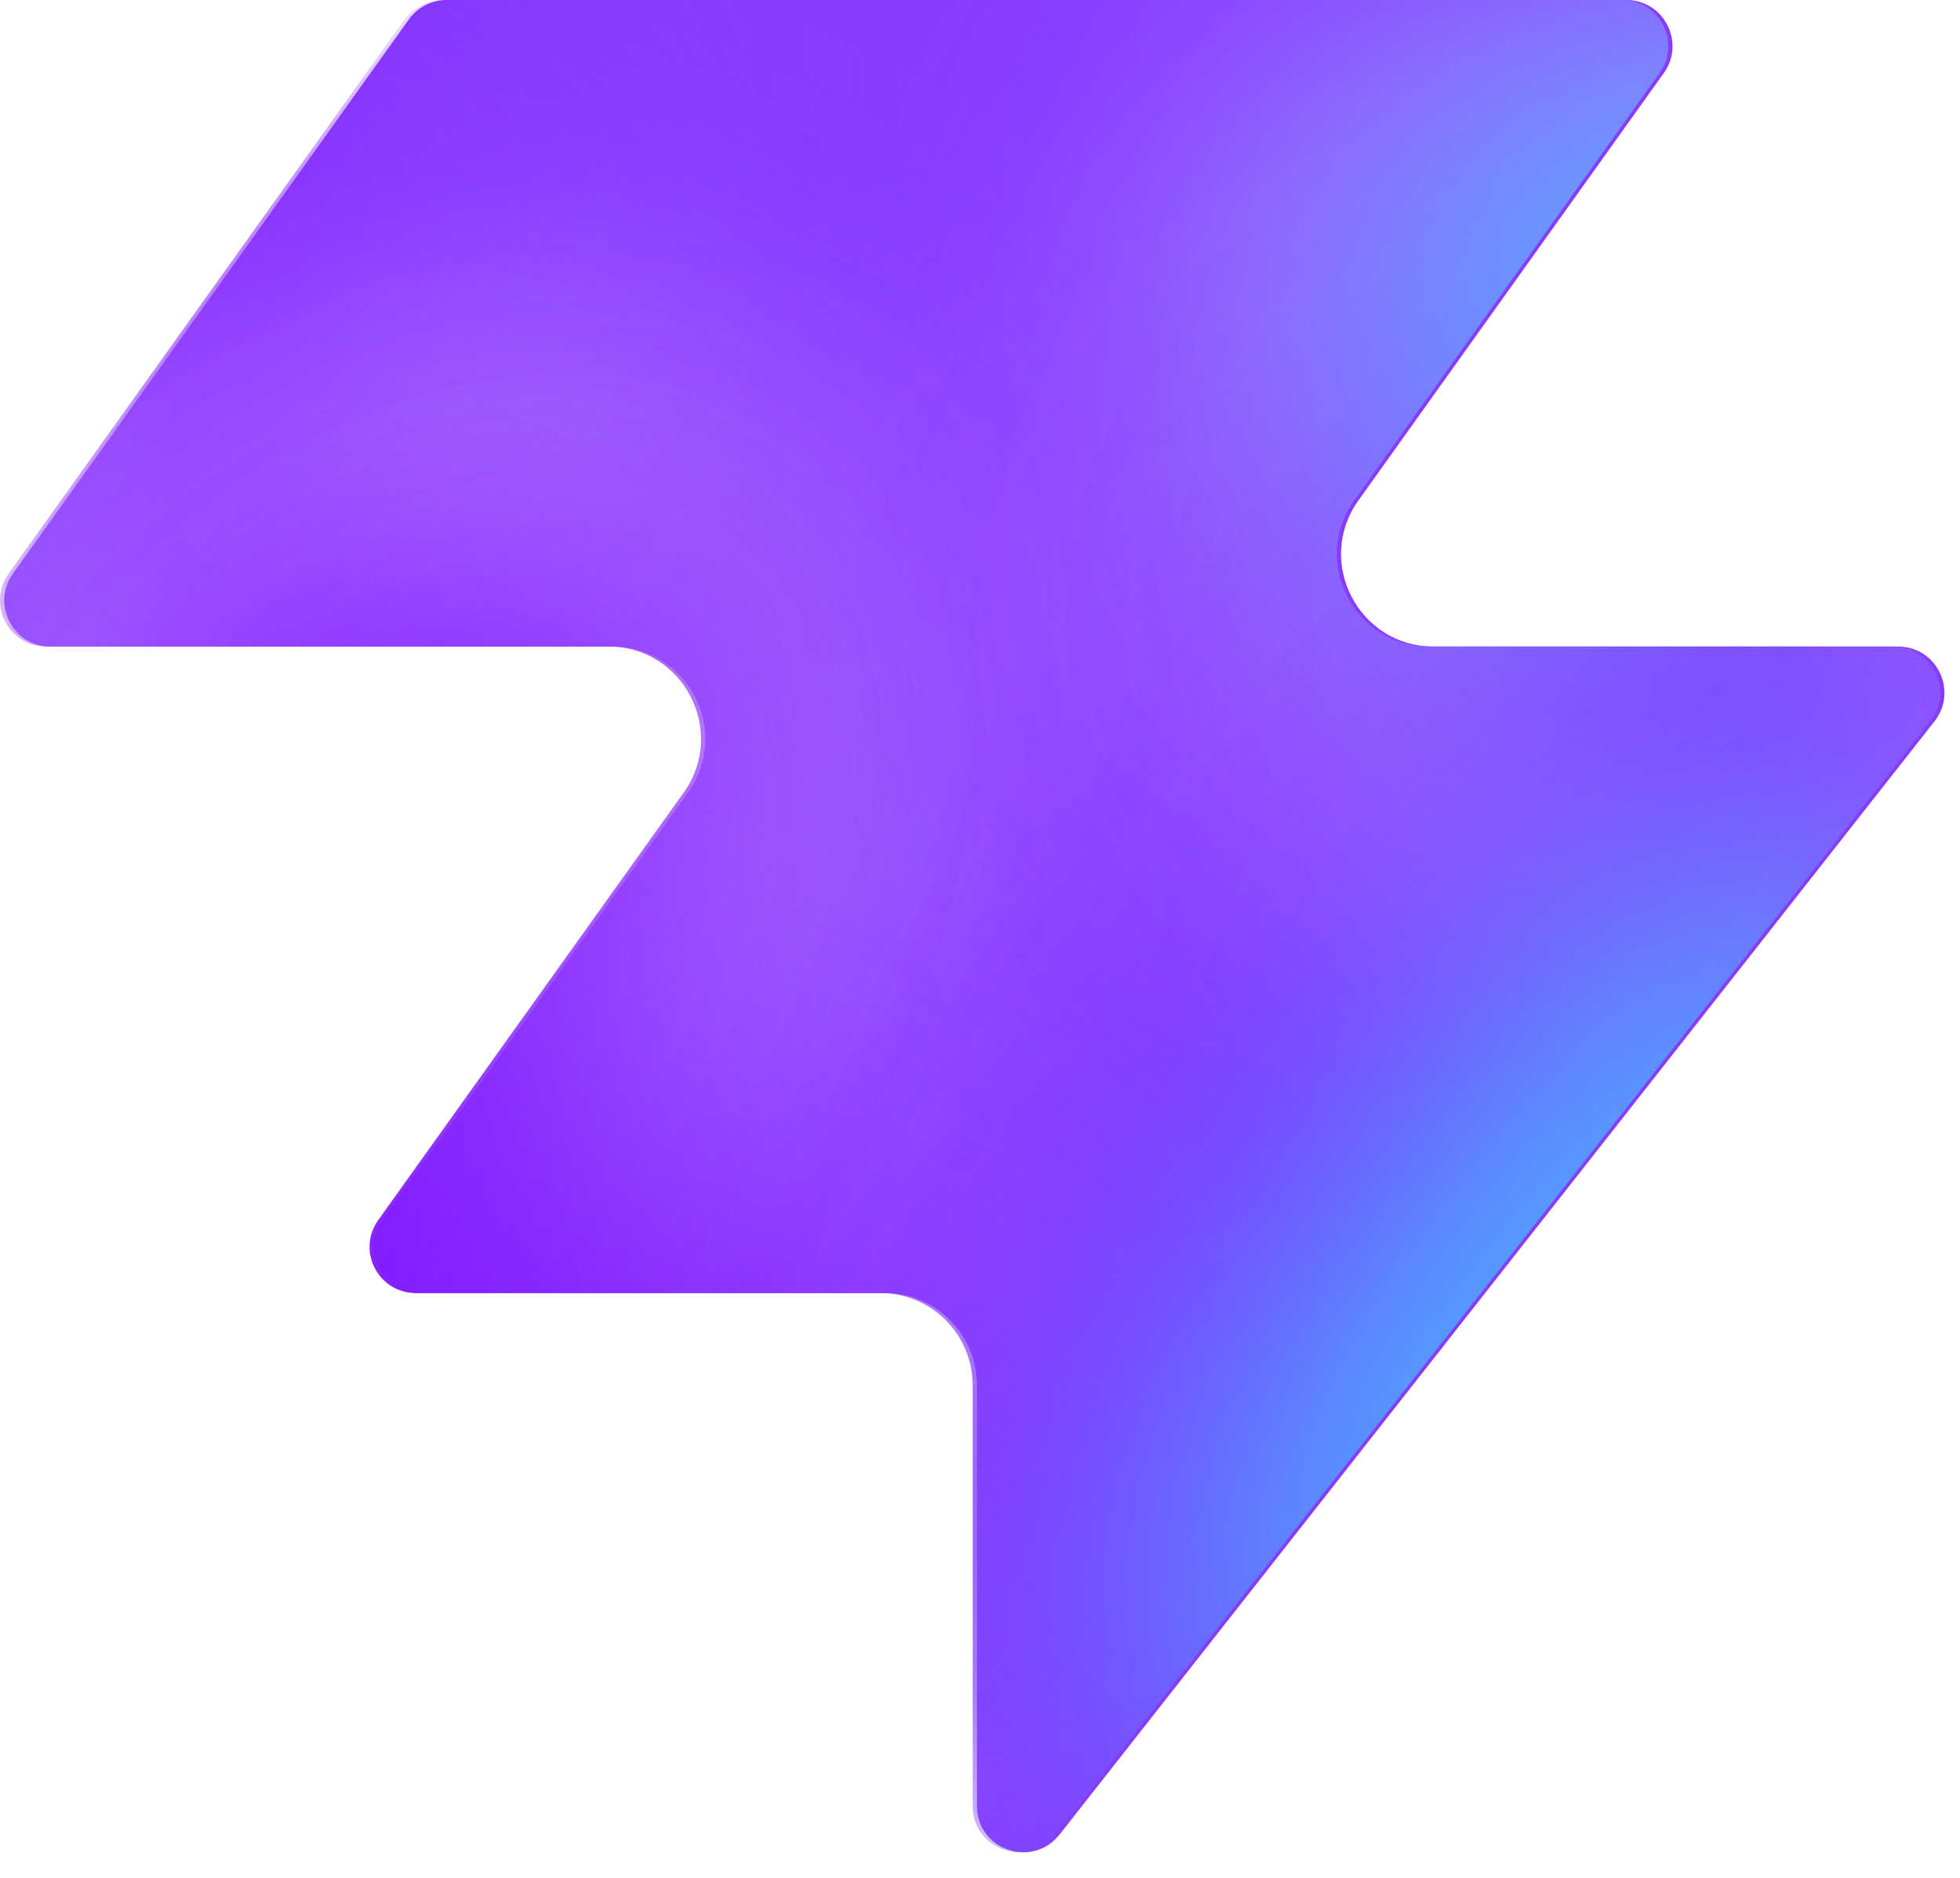
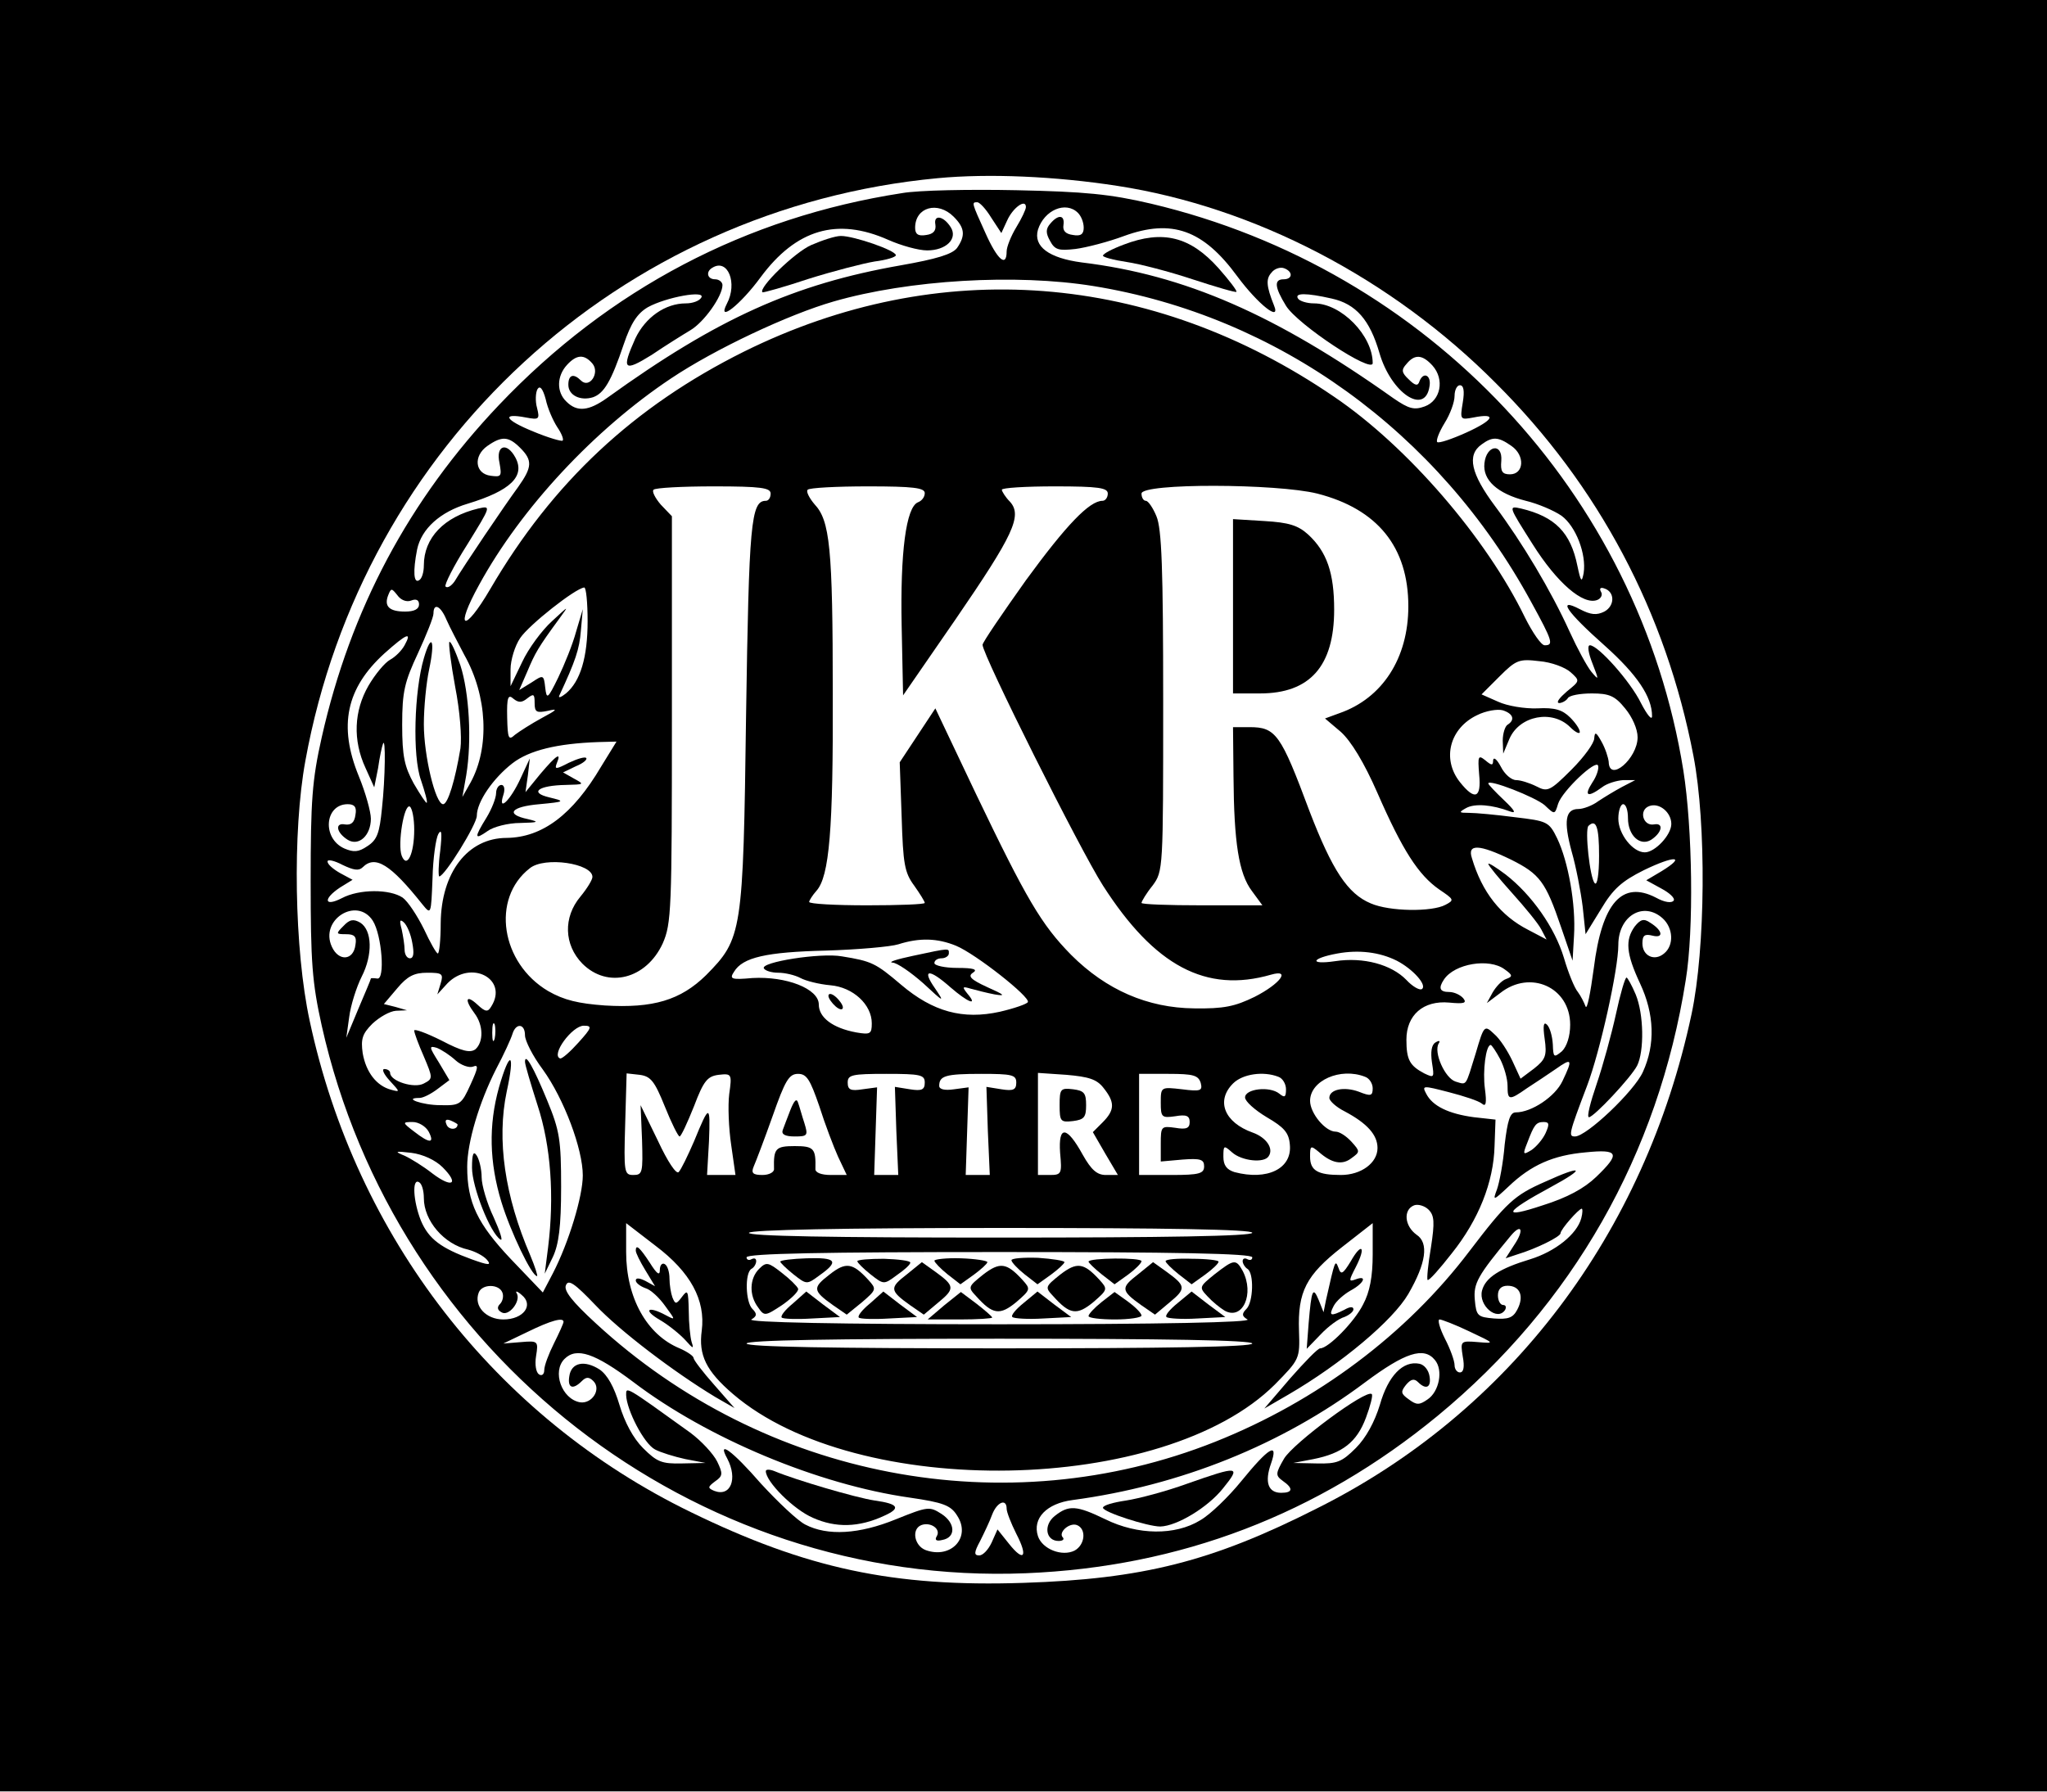
- <svg xmlns="http://www.w3.org/2000/svg" width="48" height="46" fill="none" viewBox="0 0 48 46">
-   <path fill="#863bff" d="M25.946 44.938c-.664.845-2.021.375-2.021-.698V33.937a2.26 2.26 0 0 0-2.262-2.262H10.287c-.92 0-1.456-1.04-.92-1.788l7.48-10.471c1.07-1.497 0-3.578-1.842-3.578H1.237c-.92 0-1.456-1.04-.92-1.788L10.013.474c.214-.297.556-.474.92-.474h28.894c.92 0 1.456 1.04.92 1.788l-7.48 10.471c-1.07 1.498 0 3.579 1.842 3.579h11.377c.943 0 1.473 1.088.89 1.83L25.947 44.94z" style="fill:#863bff;fill:color(display-p3 .525 .23 1);fill-opacity:1" />
-   <mask id="a" width="48" height="46" x="0" y="0" maskUnits="userSpaceOnUse" style="mask-type:alpha">
-     <path fill="#000" d="M25.842 44.938c-.664.844-2.021.375-2.021-.698V33.937a2.26 2.26 0 0 0-2.262-2.262H10.183c-.92 0-1.456-1.04-.92-1.788l7.48-10.471c1.07-1.498 0-3.579-1.842-3.579H1.133c-.92 0-1.456-1.04-.92-1.787L9.91.473c.214-.297.556-.474.92-.474h28.894c.92 0 1.456 1.04.92 1.788l-7.48 10.471c-1.07 1.498 0 3.578 1.842 3.578h11.377c.943 0 1.473 1.088.89 1.832L25.843 44.94z" style="fill:#000;fill-opacity:1" />
-   </mask>
-   <g mask="url(#a)">
-     <g filter="url(#b)">
-       <ellipse cx="5.508" cy="14.704" fill="#ede6ff" rx="5.508" ry="14.704" style="fill:#ede6ff;fill:color(display-p3 .927 .903 1);fill-opacity:1" transform="matrix(.00324 1 1 -.00324 -4.47 31.516)" />
-     </g>
-     <g filter="url(#c)">
-       <ellipse cx="10.399" cy="29.851" fill="#ede6ff" rx="10.399" ry="29.851" style="fill:#ede6ff;fill:color(display-p3 .927 .903 1);fill-opacity:1" transform="matrix(.00324 1 1 -.00324 -39.328 7.883)" />
-     </g>
-     <g filter="url(#d)">
-       <ellipse cx="5.508" cy="30.487" fill="#7e14ff" rx="5.508" ry="30.487" style="fill:#7e14ff;fill:color(display-p3 .492 .077 1);fill-opacity:1" transform="rotate(89.814 -25.913 -14.639)scale(1 -1)" />
-     </g>
-     <g filter="url(#e)">
-       <ellipse cx="5.508" cy="30.599" fill="#7e14ff" rx="5.508" ry="30.599" style="fill:#7e14ff;fill:color(display-p3 .492 .077 1);fill-opacity:1" transform="rotate(89.814 -32.644 -3.334)scale(1 -1)" />
-     </g>
-     <g filter="url(#f)">
-       <ellipse cx="5.508" cy="30.599" fill="#7e14ff" rx="5.508" ry="30.599" style="fill:#7e14ff;fill:color(display-p3 .492 .077 1);fill-opacity:1" transform="matrix(.00324 1 1 -.00324 -34.34 30.47)" />
-     </g>
-     <g filter="url(#g)">
-       <ellipse cx="14.072" cy="22.078" fill="#ede6ff" rx="14.072" ry="22.078" style="fill:#ede6ff;fill:color(display-p3 .927 .903 1);fill-opacity:1" transform="rotate(93.35 24.506 48.493)scale(-1 1)" />
-     </g>
-     <g filter="url(#h)">
-       <ellipse cx="3.47" cy="21.501" fill="#7e14ff" rx="3.47" ry="21.501" style="fill:#7e14ff;fill:color(display-p3 .492 .077 1);fill-opacity:1" transform="rotate(89.009 28.708 47.59)scale(-1 1)" />
-     </g>
-     <g filter="url(#i)">
-       <ellipse cx="3.47" cy="21.501" fill="#7e14ff" rx="3.47" ry="21.501" style="fill:#7e14ff;fill:color(display-p3 .492 .077 1);fill-opacity:1" transform="rotate(89.009 28.708 47.59)scale(-1 1)" />
-     </g>
-     <g filter="url(#j)">
-       <ellipse cx=".387" cy="8.972" fill="#7e14ff" rx="4.407" ry="29.108" style="fill:#7e14ff;fill:color(display-p3 .492 .077 1);fill-opacity:1" transform="rotate(39.51 .387 8.972)" />
-     </g>
-     <g filter="url(#k)">
-       <ellipse cx="47.523" cy="-6.092" fill="#7e14ff" rx="4.407" ry="29.108" style="fill:#7e14ff;fill:color(display-p3 .492 .077 1);fill-opacity:1" transform="rotate(37.892 47.523 -6.092)" />
-     </g>
-     <g filter="url(#l)">
-       <ellipse cx="41.412" cy="6.333" fill="#47bfff" rx="5.971" ry="9.665" style="fill:#47bfff;fill:color(display-p3 .28 .748 1);fill-opacity:1" transform="rotate(37.892 41.412 6.333)" />
-     </g>
-     <g filter="url(#m)">
-       <ellipse cx="-1.879" cy="38.332" fill="#7e14ff" rx="4.407" ry="29.108" style="fill:#7e14ff;fill:color(display-p3 .492 .077 1);fill-opacity:1" transform="rotate(37.892 -1.88 38.332)" />
-     </g>
-     <g filter="url(#n)">
-       <ellipse cx="-1.879" cy="38.332" fill="#7e14ff" rx="4.407" ry="29.108" style="fill:#7e14ff;fill:color(display-p3 .492 .077 1);fill-opacity:1" transform="rotate(37.892 -1.88 38.332)" />
-     </g>
-     <g filter="url(#o)">
-       <ellipse cx="35.651" cy="29.907" fill="#7e14ff" rx="4.407" ry="29.108" style="fill:#7e14ff;fill:color(display-p3 .492 .077 1);fill-opacity:1" transform="rotate(37.892 35.651 29.907)" />
-     </g>
-     <g filter="url(#p)">
-       <ellipse cx="38.418" cy="32.4" fill="#47bfff" rx="5.971" ry="15.297" style="fill:#47bfff;fill:color(display-p3 .28 .748 1);fill-opacity:1" transform="rotate(37.892 38.418 32.4)" />
-     </g>
+ <svg xmlns="http://www.w3.org/2000/svg" version="1.0" width="425pt" height="372pt" viewBox="0 0 425 372" preserveAspectRatio="xMidYMid meet">
+   <g transform="translate(0,372) scale(0.1,-0.1)" fill="#000000" stroke="none">
+     <path d="M0 1860 l0 -1860 2125 0 2125 0 0 1860 0 1860 -2125 0 -2125 0 0 -1860z m2320 1474 c285 -44 569 -192 785 -409 214 -213 354 -477 411 -775 27 -140 25 -400 -4 -536 -97 -456 -377 -826 -777 -1026 -219 -111 -363 -147 -610 -155 -271 -9 -451 30 -691 147 -405 197 -695 571 -791 1020 -32 148 -36 393 -9 540 119 656 653 1148 1313 1210 106 10 244 4 373 -16z" />
+     <path d="M1873 3319 c-324 -50 -608 -199 -837 -440 -187 -197 -308 -424 -368 -690 -20 -89 -23 -131 -23 -299 0 -168 3 -210 23 -300 153 -683 772 -1165 1462 -1137 320 13 606 122 855 327 280 231 458 543 515 905 17 104 14 315 -5 435 -92 575 -530 1041 -1105 1177 -85 20 -138 25 -280 28 -96 2 -203 0 -237 -6z m185 -51 l21 -32 12 26 c12 27 39 46 39 28 0 -5 -9 -24 -20 -42 -11 -18 -20 -41 -20 -50 0 -34 -19 -18 -44 38 -29 64 -29 64 -17 64 5 0 18 -14 29 -32z m-78 2 c23 -23 25 -39 7 -65 -10 -13 -43 -23 -117 -36 -222 -39 -380 -110 -609 -275 -39 -28 -63 -30 -85 -8 -21 20 -20 53 1 76 20 22 36 23 53 3 16 -19 -6 -53 -24 -35 -15 15 -26 12 -26 -9 0 -22 25 -34 51 -26 23 8 38 33 64 110 15 44 28 64 50 77 38 21 121 36 111 20 -4 -7 -18 -12 -32 -12 -43 0 -84 -29 -105 -73 -29 -65 -24 -70 34 -34 28 19 65 42 80 51 29 17 67 71 67 94 0 6 -7 12 -15 12 -17 0 -20 16 -6 24 32 20 53 -32 30 -75 -21 -41 29 -1 70 55 74 100 159 125 265 78 27 -12 63 -22 81 -22 39 0 64 24 49 48 -15 24 -36 27 -32 6 2 -13 -4 -20 -19 -22 -17 -3 -23 2 -23 15 0 43 47 56 80 23z m258 8 c7 -7 12 -20 12 -31 0 -13 -6 -18 -22 -15 -16 2 -22 9 -20 21 3 21 -11 22 -27 3 -10 -11 -10 -20 -1 -36 10 -19 18 -21 53 -17 23 3 69 15 101 27 99 36 164 13 235 -84 43 -58 91 -96 76 -60 -16 40 -17 55 -5 68 6 8 18 12 26 9 19 -7 18 -23 -1 -23 -20 0 -19 -16 5 -55 24 -39 180 -142 180 -119 0 57 -65 124 -122 124 -15 0 -30 5 -33 10 -8 12 17 12 70 0 50 -11 79 -44 99 -113 24 -83 95 -131 104 -69 4 23 -13 31 -21 10 -3 -10 -9 -9 -22 4 -15 14 -16 20 -5 32 17 21 33 20 54 -3 26 -29 17 -73 -16 -85 -22 -8 -33 -5 -65 17 -245 174 -433 256 -647 282 -68 9 -101 33 -91 68 13 41 58 60 83 35z m32 -152 c383 -62 717 -303 909 -656 45 -82 47 -90 28 -90 -7 0 -25 26 -41 58 -80 165 -244 355 -396 458 -380 260 -821 294 -1225 94 -229 -114 -398 -272 -527 -493 -55 -94 -75 -85 -23 9 87 159 239 322 398 428 91 61 244 133 338 160 156 45 378 58 539 32z m-1113 -293 c9 -13 14 -26 11 -28 -2 -2 -30 6 -61 19 -59 24 -67 39 -15 29 27 -5 29 -4 23 20 -4 14 -3 32 1 39 5 8 11 1 17 -21 4 -19 15 -44 24 -58z m1880 51 c-6 -36 -5 -36 22 -31 50 10 43 -5 -14 -31 -31 -14 -58 -23 -61 -20 -3 3 4 21 15 39 12 19 21 44 21 57 0 12 5 22 11 22 8 0 10 -12 6 -36z m-1957 -94 c26 -26 25 -40 -4 -81 -28 -38 -115 -167 -132 -196 -7 -10 -15 -15 -19 -11 -3 3 17 43 45 87 50 81 50 81 23 75 -71 -17 -113 -61 -113 -118 0 -14 -4 -28 -10 -31 -11 -7 -13 18 -4 64 9 43 48 78 105 95 89 27 120 57 99 96 -18 33 -41 25 -33 -11 5 -28 4 -30 -18 -27 -33 4 -37 41 -7 62 30 21 44 20 68 -4z m2058 4 c29 -20 26 -59 -3 -59 -16 0 -20 6 -18 28 3 38 -31 33 -35 -5 -4 -35 27 -63 86 -78 25 -6 58 -20 74 -31 30 -22 52 -80 46 -119 -4 -21 -6 -18 -13 15 -14 69 -46 102 -117 119 -27 6 -26 5 24 -74 51 -81 105 -127 134 -116 8 3 12 11 8 17 -4 7 -1 10 7 7 22 -7 22 -36 0 -48 -16 -8 -28 -7 -51 5 -48 25 -28 -5 52 -76 67 -60 98 -106 98 -146 0 -10 -10 2 -23 27 -22 45 -89 120 -106 120 -6 0 -3 -17 5 -37 14 -36 14 -37 -2 -18 -9 11 -29 48 -45 83 -39 86 -99 186 -155 261 -50 67 -59 106 -28 128 23 17 35 16 62 -3z m-1538 -99 c0 -8 -4 -15 -10 -15 -31 0 -35 -47 -41 -445 -6 -453 -8 -464 -83 -540 -53 -52 -110 -69 -210 -63 -55 4 -85 11 -118 30 -98 58 -119 192 -38 255 31 25 130 10 130 -18 0 -6 -11 -24 -25 -41 -36 -43 -34 -100 4 -139 53 -53 133 -32 167 42 18 41 19 70 19 465 l0 422 -23 24 c-12 14 -19 28 -15 31 3 4 60 7 125 7 98 0 118 -3 118 -15z m320 1 c0 -8 -6 -16 -14 -19 -25 -10 -37 -105 -34 -256 l3 -145 109 158 c120 175 139 215 113 244 -10 10 -17 22 -17 25 0 4 50 7 110 7 91 0 110 -3 110 -15 0 -8 -5 -15 -11 -15 -27 0 -75 -50 -159 -165 -49 -69 -90 -129 -90 -134 0 -21 202 -425 250 -500 107 -167 214 -224 349 -185 42 12 19 -19 -34 -46 -41 -20 -64 -25 -126 -24 -96 1 -182 38 -255 111 -62 63 -93 116 -198 335 l-84 177 -37 -56 -37 -56 4 -113 c3 -98 6 -116 26 -143 12 -17 22 -33 22 -36 0 -3 -54 -5 -120 -5 -66 0 -120 3 -120 7 0 3 7 14 15 23 27 30 35 127 34 410 0 304 -6 359 -38 393 -11 13 -18 27 -14 30 3 4 60 7 125 7 94 0 118 -3 118 -14z m815 -1 c125 -32 189 -111 189 -234 0 -108 -54 -191 -143 -222 l-30 -11 33 -28 c21 -19 48 -63 76 -127 52 -119 85 -170 128 -200 31 -21 32 -22 13 -32 -28 -15 -116 -14 -155 3 -48 20 -80 69 -127 191 -60 161 -70 175 -125 175 l-34 0 1 -102 c1 -138 11 -202 38 -238 l22 -30 -126 0 c-69 0 -125 2 -125 5 0 3 10 20 23 36 22 30 22 33 22 382 0 276 -3 359 -14 385 -7 17 -17 32 -22 32 -5 0 -9 7 -9 15 0 22 281 21 365 0z m-1881 -222 c10 4 16 1 16 -8 0 -10 -10 -15 -29 -15 -33 0 -44 11 -35 34 6 15 7 15 19 0 7 -10 19 -15 29 -11z m366 -43 c0 -75 -15 -125 -45 -150 -10 -8 -16 -10 -14 -5 34 73 42 97 45 135 l4 45 -14 -47 c-7 -26 -24 -68 -37 -95 -22 -45 -24 -46 -27 -21 -3 27 -4 27 -28 11 l-26 -16 17 39 c16 38 22 49 66 109 21 29 21 28 -15 -5 -21 -19 -49 -57 -62 -85 l-24 -50 0 35 c0 19 9 49 20 65 18 27 114 103 133 105 4 0 7 -32 7 -70z m-293 3 c7 -16 24 -48 37 -73 48 -85 53 -192 13 -265 l-17 -30 8 45 c12 73 6 172 -12 228 -10 29 -20 51 -23 49 -2 -3 3 -44 12 -93 10 -51 14 -105 11 -128 -11 -66 -26 -116 -36 -116 -16 0 -40 101 -40 166 0 35 5 86 11 114 13 61 5 78 -11 23 -20 -68 -24 -203 -6 -253 8 -24 14 -45 12 -47 -1 -2 -13 16 -27 40 -19 35 -24 56 -24 122 0 69 5 89 33 149 17 37 32 74 32 82 0 23 15 16 27 -13z m-87 -53 c-6 -11 -19 -24 -30 -30 -11 -6 -31 -30 -45 -54 -30 -52 -33 -113 -6 -171 l18 -40 8 40 c3 22 8 45 10 50 6 18 5 -71 -2 -134 -5 -51 -10 -65 -30 -78 -19 -13 -29 -13 -48 -5 -47 21 -41 92 7 92 14 0 19 -6 16 -22 -2 -16 -9 -22 -22 -20 -21 4 -18 -17 6 -32 23 -14 48 9 48 44 0 14 -11 54 -25 88 -43 105 -26 183 53 255 47 42 58 46 42 17z m2421 -56 c20 -18 19 -18 -8 -40 -15 -13 -23 -23 -16 -24 6 0 15 5 18 10 3 6 26 10 50 10 36 0 48 -5 69 -31 15 -18 26 -43 26 -60 0 -44 -59 -95 -60 -51 -1 9 -7 28 -15 42 -11 20 -14 21 -15 7 0 -10 -21 -39 -47 -65 -45 -45 -50 -47 -73 -35 -14 7 -33 13 -42 13 -10 0 -24 12 -32 28 -8 15 -15 21 -16 13 0 -11 -3 -11 -16 0 -15 12 -16 9 -13 -29 5 -50 -9 -55 -40 -16 -38 48 -21 112 36 139 18 9 42 13 53 10 22 -7 26 -20 10 -30 -5 -3 -10 -18 -10 -33 l1 -27 13 31 c21 48 89 61 126 24 11 -11 20 -15 20 -10 0 6 -9 19 -20 30 -16 16 -32 21 -68 19 -26 -1 -63 5 -82 14 l-34 15 37 37 c35 35 41 37 83 32 25 -2 54 -13 65 -23z m-2166 -54 c13 10 15 9 15 -10 0 -19 4 -21 28 -16 21 5 19 2 -13 -15 -22 -12 -47 -28 -56 -35 -13 -12 -15 -8 -16 36 -1 42 2 49 13 39 11 -9 18 -8 29 1z m153 -142 c-59 -100 -122 -147 -196 -148 -81 0 -136 -72 -137 -177 0 -35 -3 -63 -6 -63 -3 0 -16 23 -29 51 -14 28 -33 57 -44 65 -27 18 -90 18 -126 -1 -37 -19 -40 -2 -4 22 l26 16 -26 14 c-14 8 -26 18 -26 24 0 5 14 2 31 -7 23 -11 34 -13 42 -5 26 26 58 6 124 -77 18 -22 18 -22 21 54 1 42 7 83 12 92 7 12 8 2 4 -35 -4 -29 -4 -53 -2 -53 11 0 78 108 78 126 0 29 34 78 74 109 35 27 93 41 178 44 l38 1 -32 -52z m2058 -33 c-18 -28 -10 -32 20 -10 10 8 30 14 44 15 l25 0 -27 -14 c-15 -8 -38 -22 -50 -30 -12 -9 -31 -16 -41 -16 -27 0 -31 -25 -14 -88 9 -31 19 -83 23 -115 l6 -57 32 52 c25 42 43 58 89 81 64 31 89 30 37 -2 l-32 -19 31 -17 c17 -9 29 -20 26 -25 -4 -6 -19 -4 -37 6 -70 36 -112 -10 -129 -147 -7 -52 -14 -87 -17 -79 -3 8 -10 22 -16 30 -7 8 -20 40 -29 71 -19 63 -67 131 -121 173 -20 15 -36 25 -36 22 0 -3 22 -30 49 -60 27 -30 55 -64 61 -76 l11 -21 -38 20 c-57 29 -96 78 -117 149 -10 30 15 29 81 -3 60 -30 72 -46 104 -140 l24 -70 3 52 c4 65 -12 154 -35 202 -17 35 -21 36 -88 44 -38 5 -81 9 -95 9 -21 0 -22 1 -6 10 18 10 54 7 91 -7 14 -5 10 2 -12 23 -18 17 -33 33 -33 35 0 10 97 -28 117 -45 21 -20 21 -20 28 3 9 27 79 93 83 79 2 -6 -3 -22 -12 -35z m-2446 -98 c0 -50 -15 -82 -26 -54 -9 24 5 109 17 102 5 -4 9 -25 9 -48z m2520 24 c0 -36 25 -59 48 -45 23 15 27 36 6 32 -23 -4 -32 30 -10 38 21 8 46 -13 46 -37 0 -23 -34 -59 -55 -59 -25 0 -55 38 -55 70 0 17 5 30 10 30 6 0 10 -13 10 -29z m-60 -78 c0 -39 -4 -63 -9 -57 -10 10 -21 111 -13 119 16 15 22 -2 22 -62z m-2546 -135 c19 -30 26 -124 9 -120 -7 1 -13 1 -13 0 0 -2 -12 -30 -26 -63 l-25 -60 6 43 c3 24 15 62 26 84 23 45 22 96 -3 112 -14 8 -22 7 -35 -7 -16 -16 -16 -17 6 -17 17 0 22 -5 19 -22 -4 -33 -35 -35 -49 -4 -26 56 52 105 85 54z m2678 5 c22 -20 24 -56 3 -73 -20 -17 -45 -5 -45 21 0 17 5 20 21 16 24 -6 21 11 -5 27 -13 9 -20 7 -32 -8 -20 -28 -18 -56 11 -118 30 -64 32 -127 6 -184 -18 -40 -117 -134 -141 -134 -14 0 -13 5 25 105 27 71 65 242 65 293 0 60 52 91 92 55z m-2596 -51 c4 -21 3 -32 -5 -32 -6 0 -11 8 -11 18 0 9 -3 28 -6 42 -5 18 -4 22 4 15 7 -6 15 -25 18 -43z m1129 -6 c41 -17 155 -107 149 -117 -2 -4 -28 -13 -58 -20 -77 -17 -139 0 -205 56 -53 45 -61 49 -123 59 -44 8 -170 -12 -162 -25 3 -5 16 -9 30 -9 14 0 35 -5 46 -11 11 -6 39 -13 62 -15 47 -4 86 -40 86 -79 0 -22 -3 -24 -32 -19 -49 9 -78 31 -78 58 0 33 -68 59 -138 55 -44 -4 -48 -2 -38 13 18 30 67 41 191 44 66 2 134 8 150 13 44 14 81 13 120 -3z m915 -31 c33 -17 64 -51 52 -59 -5 -3 -20 6 -32 19 -31 32 -89 48 -148 39 -55 -8 -50 6 5 16 44 8 87 3 123 -15z m224 -18 c17 -12 17 -15 3 -20 -9 -3 -21 -16 -28 -28 l-12 -22 28 21 c62 49 145 12 145 -66 0 -24 -7 -45 -17 -55 -17 -14 -18 -13 -19 14 -1 17 -6 35 -12 41 -7 7 -9 -1 -5 -29 5 -35 2 -43 -22 -62 l-28 -21 -17 37 c-10 21 -26 46 -38 56 -20 19 -21 18 -38 -40 -22 -71 -18 -66 -42 -59 -22 7 -46 61 -35 79 4 6 1 7 -7 2 -8 -5 -10 -20 -7 -41 5 -32 5 -33 -16 -23 -30 16 -37 28 -37 70 0 51 35 82 89 77 31 -3 37 -1 29 9 -6 7 -19 13 -29 13 -20 0 -23 8 -11 26 22 33 94 45 126 21z m-2209 -29 l-7 -23 21 23 c49 50 127 9 91 -48 -7 -12 -12 -12 -29 4 -24 22 -27 10 -6 -18 19 -25 19 -60 2 -75 -11 -8 -28 -4 -70 18 -32 16 -57 25 -57 21 0 -5 9 -29 20 -54 19 -45 19 -46 0 -56 -20 -11 -70 5 -70 22 0 4 -5 8 -12 8 -6 0 -1 -11 11 -24 22 -24 22 -24 3 -19 -30 8 -52 36 -59 76 -4 29 -1 40 20 61 15 14 36 26 49 27 l23 1 -24 7 -24 6 28 33 c21 25 35 32 62 32 31 0 34 -2 28 -22z m112 -115 c-3 -10 -5 -4 -5 12 0 17 2 24 5 18 2 -7 2 -21 0 -30z m63 7 c0 -11 16 -43 37 -71 44 -61 83 -165 83 -220 0 -43 -29 -139 -62 -203 l-21 -40 -66 69 c-70 74 -91 118 -91 192 0 51 25 134 60 203 16 30 31 63 34 73 7 23 26 22 26 -3z m111 -15 c-17 -19 -34 -34 -38 -33 -20 7 25 68 49 68 18 0 17 -4 -11 -35z m-255 -37 c11 -10 28 -16 36 -13 12 5 11 -2 -5 -37 -19 -42 -22 -44 -63 -43 -37 0 -79 15 -43 15 8 0 25 9 38 19 l24 18 -22 37 c-20 32 -21 35 -4 30 10 -4 27 -15 39 -26z m2169 2 c8 -16 15 -40 15 -55 0 -30 3 -31 40 -5 17 11 44 29 60 40 34 24 36 21 14 -25 -15 -32 -64 -65 -97 -65 -12 0 -17 -17 -23 -67 -3 -38 -11 -79 -16 -93 -9 -24 -8 -24 24 6 47 45 93 65 160 71 69 7 73 -2 22 -51 -25 -24 -60 -43 -111 -59 -87 -29 -81 -15 17 38 74 40 67 47 -12 11 -64 -28 -80 -43 -157 -144 -131 -173 -317 -312 -528 -396 -435 -173 -936 -77 -1286 246 -49 45 -67 68 -62 79 5 13 18 4 61 -41 51 -54 163 -139 249 -191 l40 -23 -42 48 c-24 27 -43 52 -43 56 0 4 -13 13 -29 20 -68 28 -111 105 -111 200 l0 60 61 -47 c73 -55 104 -113 96 -176 -7 -51 9 -84 65 -132 258 -221 895 -209 1125 20 51 52 52 53 50 111 -3 82 15 116 89 174 l64 50 0 -65 c0 -46 -6 -78 -20 -104 -18 -36 -72 -91 -89 -91 -5 0 -32 -28 -62 -62 l-54 -63 50 29 c110 64 217 154 249 209 37 64 43 106 17 123 -25 18 -28 52 -5 61 8 3 22 -1 30 -9 12 -12 13 -26 5 -78 -6 -35 -9 -66 -7 -68 3 -2 25 23 50 55 56 70 87 148 89 223 l2 55 -45 5 c-52 7 -86 23 -99 49 -9 17 -7 17 47 3 31 -8 62 -18 69 -24 8 -7 10 1 6 31 -5 37 2 91 12 91 2 0 11 -13 20 -30z m-1735 -97 c14 -35 28 -63 31 -63 3 0 16 28 30 63 20 53 28 62 51 65 27 3 28 2 22 -40 -3 -24 -1 -71 4 -105 l9 -63 -29 0 -30 0 4 70 c3 78 1 78 -31 0 -13 -30 -27 -59 -32 -64 -5 -5 -23 22 -43 65 l-36 74 3 -72 c2 -68 1 -73 -18 -73 -19 0 -20 5 -17 106 l3 105 27 -3 c23 -3 31 -13 52 -65z m321 0 c12 -38 30 -85 39 -105 l18 -38 -33 0 c-20 0 -33 5 -32 13 1 42 -3 47 -43 47 -40 0 -44 -5 -43 -47 1 -7 -10 -13 -24 -13 -20 0 -24 4 -18 18 4 9 22 56 39 104 26 74 34 88 53 88 18 0 25 -12 44 -67z m219 49 c0 -15 -6 -18 -31 -14 l-31 5 3 -92 4 -91 -25 0 -25 0 3 91 3 91 -30 -4 c-25 -4 -31 -1 -31 14 0 16 9 18 80 18 71 0 80 -2 80 -18z m190 0 c0 -15 -6 -18 -31 -14 l-31 5 3 -92 4 -91 -25 0 -25 0 3 91 3 91 -30 -4 c-20 -3 -31 0 -31 7 0 21 13 25 87 25 64 0 73 -2 73 -18z m181 -11 c24 -30 24 -46 -2 -72 l-20 -20 26 -45 26 -44 -25 0 c-18 0 -30 10 -48 42 -33 60 -51 62 -47 4 4 -43 3 -46 -21 -46 l-25 0 0 106 0 106 59 -4 c46 -4 63 -9 77 -27z m202 10 c4 -16 0 -18 -39 -13 -44 5 -44 5 -44 -28 0 -30 2 -32 30 -28 23 4 30 1 30 -12 0 -13 -7 -16 -30 -12 -29 4 -30 3 -30 -33 l0 -37 45 4 c38 3 45 0 45 -14 0 -15 -10 -18 -67 -18 l-68 0 0 105 0 105 61 0 c52 0 62 -3 67 -19z m161 13 c9 -3 16 -15 16 -26 0 -17 -3 -18 -14 -9 -20 16 -71 10 -71 -8 0 -8 20 -26 45 -41 36 -21 46 -32 48 -57 5 -50 -47 -75 -115 -57 -16 5 -23 14 -23 32 0 24 1 24 18 9 20 -18 67 -23 76 -8 11 16 -5 39 -33 49 -59 21 -77 66 -41 102 20 20 63 26 94 14z m180 0 c9 -3 16 -14 16 -24 0 -16 -4 -17 -29 -7 -30 11 -61 5 -61 -13 0 -6 14 -19 32 -28 47 -25 68 -49 68 -76 0 -31 -34 -56 -76 -56 -48 0 -64 9 -64 38 0 23 1 24 18 10 27 -24 49 -28 68 -13 18 13 18 14 0 34 -11 12 -25 21 -33 21 -21 0 -53 38 -53 64 0 42 63 70 114 50z m-1884 -99 c0 -12 -19 -12 -23 0 -4 9 -1 12 9 8 7 -3 14 -7 14 -8z m-60 -15 c13 -25 2 -25 -30 0 -25 19 -25 20 -3 20 12 0 27 -9 33 -20z m2319 -3 c-6 -13 -19 -28 -29 -35 -18 -11 -19 -10 -9 15 14 37 18 43 34 43 12 0 12 -5 4 -23z m-2290 -71 c35 -35 20 -44 -21 -13 -19 15 -45 31 -58 37 -22 9 -20 10 14 6 24 -3 50 -15 65 -30z m-39 -64 c0 -47 42 -96 92 -107 15 -4 32 -13 39 -21 10 -12 4 -12 -32 1 -63 23 -89 42 -105 80 -16 40 -19 89 -4 80 6 -3 10 -18 10 -33z m2403 -42 c-9 -33 -54 -69 -106 -85 -63 -19 -93 -38 -100 -65 -8 -31 32 -65 48 -40 3 6 1 10 -4 10 -6 0 -11 9 -11 20 0 13 7 20 20 20 26 0 35 -22 20 -50 -9 -17 -19 -20 -48 -18 -34 3 -37 5 -40 39 -3 34 6 50 74 132 23 28 29 13 8 -18 l-18 -28 24 8 c40 12 90 37 90 44 0 8 38 51 44 51 2 0 2 -9 -1 -20z m-683 -30 c0 -7 -182 -10 -526 -10 -347 0 -523 3 -519 10 4 6 190 10 526 10 339 0 519 -3 519 -10z m0 -51 c0 -5 -4 -7 -10 -4 -5 3 -10 2 -10 -4 0 -5 5 -13 10 -16 14 -9 12 -69 -2 -83 -10 -10 -10 -15 2 -22 10 -6 -179 -10 -515 -10 -336 0 -525 4 -515 10 12 7 12 12 2 22 -14 14 -16 74 -2 83 6 3 10 11 10 16 0 6 -4 7 -10 4 -5 -3 -10 -1 -10 4 0 8 162 11 525 11 363 0 525 -3 525 -11z m-1557 -73 c3 -7 1 -18 -5 -24 -6 -6 -6 -12 3 -17 15 -10 41 23 32 39 -4 6 1 5 10 -3 26 -21 4 -51 -38 -51 -36 0 -62 28 -51 56 7 18 42 18 49 0z m127 -61 c0 -3 -9 -23 -20 -45 -11 -22 -20 -46 -20 -55 0 -9 -5 -13 -11 -9 -6 4 -9 20 -6 38 5 31 4 32 -31 29 l-37 -3 50 24 c49 24 75 31 75 21z m1881 -20 c53 -25 53 -25 17 -22 -36 3 -36 2 -31 -30 4 -21 2 -33 -6 -33 -6 0 -11 7 -11 15 0 9 -9 34 -20 55 -11 22 -16 40 -11 40 4 0 33 -11 62 -25z m-451 -25 c0 -7 -182 -10 -525 -10 -343 0 -525 3 -525 10 0 7 182 10 525 10 343 0 525 -3 525 -10z m-1285 -80 c154 -117 384 -213 574 -240 69 -10 85 -16 98 -37 30 -45 -12 -91 -65 -72 -24 9 -30 44 -9 52 19 7 41 -8 32 -23 -5 -8 -1 -11 11 -8 29 5 28 35 -1 54 -25 16 -28 16 -95 -11 -76 -31 -142 -35 -188 -11 -16 8 -57 47 -92 85 -60 69 -92 92 -70 52 22 -42 7 -80 -27 -67 -14 6 -14 8 2 20 16 11 16 16 4 41 -8 16 -33 43 -56 60 -136 98 -133 96 -133 78 1 -31 37 -101 60 -113 11 -6 40 -15 63 -20 l42 -8 -49 -1 c-42 -1 -52 3 -81 32 -20 20 -38 53 -49 90 -11 37 -25 62 -41 73 -31 20 -59 15 -63 -14 -4 -24 7 -29 26 -10 9 9 15 9 24 0 17 -17 -3 -48 -28 -44 -38 7 -58 64 -32 90 25 25 63 12 143 -48z m1664 46 c18 -21 9 -66 -15 -82 -17 -12 -23 -12 -39 0 -17 12 -17 16 -6 30 10 12 17 14 25 6 17 -17 28 -11 24 12 -2 13 -11 24 -21 26 -34 7 -65 -25 -82 -85 -11 -36 -29 -69 -50 -90 -29 -29 -39 -33 -81 -32 l-49 1 42 8 c60 12 90 35 109 86 9 24 15 47 12 49 -11 11 -163 -102 -182 -134 -18 -31 -18 -35 -3 -46 23 -16 21 -25 -3 -25 -27 0 -35 22 -21 61 16 46 -5 33 -62 -37 -26 -32 -64 -69 -85 -81 -52 -32 -130 -31 -197 2 -60 29 -76 30 -105 7 -24 -19 -19 -52 8 -52 8 0 12 3 9 7 -11 10 13 32 29 26 20 -8 17 -41 -5 -53 -26 -13 -67 3 -76 30 -12 37 18 68 72 75 224 30 435 115 608 245 82 61 121 74 144 46z m-889 -309 c0 -7 9 -30 20 -52 25 -48 16 -60 -15 -21 l-24 30 -12 -27 c-7 -15 -18 -27 -26 -27 -11 0 -11 6 2 30 8 16 20 41 25 55 10 26 30 34 30 12z" />
+     <path d="M1684 3211 c-34 -15 -110 -89 -101 -98 2 -1 45 11 96 28 51 16 113 32 137 36 24 3 44 9 44 13 0 10 -87 40 -114 40 -12 0 -39 -9 -62 -19z" />
+     <path d="M2333 3212 c-24 -9 -43 -19 -43 -23 0 -3 22 -9 49 -13 27 -4 89 -20 137 -36 49 -16 90 -28 91 -26 2 2 -15 24 -37 49 -59 66 -116 80 -197 49z" />
+     <path d="M2560 2461 l0 -181 56 0 c104 0 154 57 154 174 0 76 -15 120 -54 156 -21 19 -40 25 -91 28 l-65 4 0 -181z" />
+     <path d="M1122 2113 l-31 -38 5 35 4 35 -19 -41 c-21 -46 -48 -72 -36 -35 4 12 2 21 -4 21 -6 0 -11 -8 -11 -17 0 -10 -9 -33 -20 -51 -26 -42 -25 -47 2 -28 12 9 43 17 68 17 38 1 41 2 16 8 -48 10 -35 26 24 31 53 5 54 6 21 14 -43 10 -24 25 34 26 38 1 39 1 17 13 l-23 13 27 13 c15 6 24 14 21 17 -3 3 -19 -2 -36 -10 -27 -14 -30 -14 -25 -1 10 24 0 18 -34 -22z" />
+     <path d="M3355 1614 c-9 -41 -27 -107 -40 -145 -13 -38 -21 -69 -16 -69 10 0 87 82 100 107 15 30 14 107 -3 148 -8 19 -17 35 -19 35 -3 0 -13 -34 -22 -76z" />
+     <path d="M1895 1735 c-33 -7 -52 -13 -42 -14 9 0 38 -20 64 -43 43 -40 45 -41 24 -10 -28 40 -12 41 32 2 37 -32 58 -40 36 -14 -12 15 -11 16 6 11 11 -3 34 -9 50 -12 24 -4 21 -1 -15 15 -35 16 -41 23 -30 30 11 7 1 10 -32 10 -27 0 -48 5 -48 10 0 6 7 10 15 10 8 0 15 5 15 10 0 11 4 12 -75 -5z" />
+     <path d="M1720 1652 c0 -5 7 -15 15 -22 8 -7 15 -8 15 -2 0 5 -7 15 -15 22 -8 7 -15 8 -15 2z" />
+     <path d="M1036 1462 c-22 -79 -20 -156 5 -238 19 -62 63 -154 74 -154 2 0 -4 19 -14 43 -53 123 -70 240 -49 340 18 82 7 89 -16 9z" />
+     <path d="M1090 1515 c0 -6 12 -46 26 -90 28 -85 35 -190 22 -295 l-7 -55 17 35 c12 26 17 62 17 145 0 98 -3 117 -29 180 -28 68 -46 100 -46 80z" />
+     <path d="M980 1295 c0 -40 38 -136 59 -149 6 -4 -1 17 -14 46 -14 29 -25 67 -25 83 0 17 -5 37 -10 45 -7 11 -10 4 -10 -25z" />
+     <path d="M1320 1123 c0 -5 9 -23 20 -41 l20 -33 -20 11 c-12 6 -20 7 -20 1 0 -5 9 -12 20 -16 11 -3 29 -20 41 -37 22 -30 22 -30 1 -19 -37 20 -48 11 -12 -10 19 -11 43 -31 53 -42 16 -18 18 -19 13 -4 -3 10 -6 40 -6 65 -1 42 -2 45 -14 29 -12 -16 -14 -16 -20 -1 -3 8 -6 26 -6 39 0 13 -4 27 -10 30 -5 3 -10 -2 -10 -12 0 -13 -6 -9 -21 15 -21 32 -29 39 -29 25z" />
+     <path d="M2804 1100 c-16 -26 -20 -28 -25 -13 -7 18 -7 17 -26 -67 l-5 -25 -10 25 c-12 29 -15 23 -21 -48 l-4 -53 29 30 c16 17 38 33 49 36 10 4 19 11 19 16 0 6 -7 6 -19 -1 -28 -14 -33 -13 -22 8 5 10 21 24 35 32 28 15 36 33 10 23 -14 -5 -14 -3 1 26 22 43 12 52 -11 11z" />
+     <path d="M1641 1415 c-6 -16 -14 -36 -16 -42 -3 -9 6 -13 25 -13 27 0 28 2 20 28 -5 15 -10 34 -13 42 -3 10 -8 5 -16 -15z" />
+     <path d="M2200 1425 c0 -34 2 -36 28 -33 23 3 27 8 27 33 0 25 -4 30 -27 33 -26 3 -28 1 -28 -33z" />
+     <path d="M1620 1100 c0 -2 12 -14 27 -26 28 -22 28 -22 55 -2 41 29 34 37 -27 35 -30 -1 -55 -4 -55 -7z" />
+     <path d="M1780 1101 c0 -3 12 -15 27 -27 28 -22 28 -22 55 -2 16 11 28 22 28 26 0 4 -25 7 -55 8 -30 0 -55 -2 -55 -5z" />
+     <path d="M1940 1102 c0 -3 12 -16 27 -28 l27 -21 28 20 c15 11 28 23 28 26 0 3 -25 7 -55 8 -30 1 -55 -2 -55 -5z" />
+     <path d="M2100 1103 c0 -4 12 -17 27 -29 l27 -21 28 20 c15 11 28 23 28 26 0 3 -25 7 -55 9 -30 1 -55 -1 -55 -5z" />
+     <path d="M2260 1100 c0 -2 12 -14 27 -26 l27 -21 28 20 c15 11 28 24 28 28 0 8 -110 7 -110 -1z" />
+     <path d="M2420 1101 c0 -3 12 -15 27 -27 l27 -21 28 20 c15 11 28 23 28 27 0 3 -25 6 -55 6 -30 1 -55 -1 -55 -5z" />
+     <path d="M1576 1085 c-20 -20 -21 -55 -2 -80 13 -19 15 -18 50 5 20 14 35 29 33 34 -2 5 -17 20 -34 33 -28 22 -32 23 -47 8z" />
+     <path d="M1722 1073 c-35 -27 -35 -33 7 -63 l29 -20 32 26 c30 26 30 27 13 46 -33 36 -47 38 -81 11z" />
+     <path d="M1882 1073 c-35 -27 -35 -33 7 -63 l29 -20 31 26 c34 28 33 34 -7 63 l-28 20 -32 -26z" />
+     <path d="M2041 1073 c-31 -25 -32 -26 -14 -45 34 -38 49 -40 83 -12 30 26 30 27 13 46 -33 36 -47 38 -82 11z" />
+     <path d="M2201 1073 c-31 -25 -32 -26 -14 -45 34 -38 49 -40 83 -12 30 26 30 27 13 46 -33 36 -47 38 -82 11z" />
+     <path d="M2362 1073 c-35 -27 -35 -33 7 -63 l29 -20 31 26 c34 28 33 34 -7 63 l-28 20 -32 -26z" />
+     <path d="M2522 1074 c-32 -26 -33 -27 -15 -46 10 -11 26 -24 36 -30 37 -20 62 35 37 83 -14 25 -18 24 -58 -7z" />
+     <path d="M1646 1013 c-16 -13 -26 -26 -23 -29 2 -3 31 -4 63 -2 l58 3 -35 26 -35 27 -28 -25z" />
+     <path d="M1806 1013 c-16 -13 -26 -26 -23 -29 2 -3 31 -4 63 -2 l58 3 -35 26 -35 27 -28 -25z" />
+     <path d="M1960 1009 l-34 -29 67 0 c37 0 67 2 67 4 0 2 -15 15 -33 29 l-32 24 -35 -28z" />
+     <path d="M2125 1014 c-16 -13 -27 -26 -23 -29 3 -3 32 -5 64 -3 l58 3 -35 26 -35 27 -29 -24z" />
+     <path d="M2287 1016 c-15 -12 -27 -25 -27 -29 0 -4 25 -7 55 -7 30 0 55 4 55 8 0 5 -13 18 -28 29 l-28 20 -27 -21z" />
+     <path d="M2445 1014 c-16 -13 -27 -26 -23 -29 3 -3 32 -5 64 -3 l58 3 -35 26 -35 27 -29 -24z" />
+     <path d="M1590 665 c0 -22 58 -80 98 -97 47 -21 95 -20 147 4 36 16 31 25 -19 32 -40 6 -165 43 -208 61 -10 4 -18 4 -18 0z" />
+     <path d="M2465 639 c-44 -16 -101 -31 -127 -35 -27 -4 -48 -10 -48 -15 0 -9 93 -39 119 -39 35 1 99 40 130 79 38 47 34 48 -74 10z" />
  </g>
-   <defs>
-     <filter id="b" width="60.045" height="41.654" x="-19.77" y="16.149" color-interpolation-filters="sRGB" filterUnits="userSpaceOnUse">
-       <feFlood flood-opacity="0" result="BackgroundImageFix" />
-       <feBlend in="SourceGraphic" in2="BackgroundImageFix" result="shape" />
-       <feGaussianBlur result="effect1_foregroundBlur_2002_17158" stdDeviation="7.659" />
-     </filter>
-     <filter id="c" width="90.34" height="51.437" x="-54.613" y="-7.533" color-interpolation-filters="sRGB" filterUnits="userSpaceOnUse">
-       <feFlood flood-opacity="0" result="BackgroundImageFix" />
-       <feBlend in="SourceGraphic" in2="BackgroundImageFix" result="shape" />
-       <feGaussianBlur result="effect1_foregroundBlur_2002_17158" stdDeviation="7.659" />
-     </filter>
-     <filter id="d" width="79.355" height="29.4" x="-49.64" y="2.03" color-interpolation-filters="sRGB" filterUnits="userSpaceOnUse">
-       <feFlood flood-opacity="0" result="BackgroundImageFix" />
-       <feBlend in="SourceGraphic" in2="BackgroundImageFix" result="shape" />
-       <feGaussianBlur result="effect1_foregroundBlur_2002_17158" stdDeviation="4.596" />
-     </filter>
-     <filter id="e" width="79.579" height="29.4" x="-45.045" y="20.029" color-interpolation-filters="sRGB" filterUnits="userSpaceOnUse">
-       <feFlood flood-opacity="0" result="BackgroundImageFix" />
-       <feBlend in="SourceGraphic" in2="BackgroundImageFix" result="shape" />
-       <feGaussianBlur result="effect1_foregroundBlur_2002_17158" stdDeviation="4.596" />
-     </filter>
-     <filter id="f" width="79.579" height="29.4" x="-43.513" y="21.178" color-interpolation-filters="sRGB" filterUnits="userSpaceOnUse">
-       <feFlood flood-opacity="0" result="BackgroundImageFix" />
-       <feBlend in="SourceGraphic" in2="BackgroundImageFix" result="shape" />
-       <feGaussianBlur result="effect1_foregroundBlur_2002_17158" stdDeviation="4.596" />
-     </filter>
-     <filter id="g" width="74.749" height="58.852" x="15.756" y="-17.901" color-interpolation-filters="sRGB" filterUnits="userSpaceOnUse">
-       <feFlood flood-opacity="0" result="BackgroundImageFix" />
-       <feBlend in="SourceGraphic" in2="BackgroundImageFix" result="shape" />
-       <feGaussianBlur result="effect1_foregroundBlur_2002_17158" stdDeviation="7.659" />
-     </filter>
-     <filter id="h" width="61.377" height="25.362" x="23.548" y="2.284" color-interpolation-filters="sRGB" filterUnits="userSpaceOnUse">
-       <feFlood flood-opacity="0" result="BackgroundImageFix" />
-       <feBlend in="SourceGraphic" in2="BackgroundImageFix" result="shape" />
-       <feGaussianBlur result="effect1_foregroundBlur_2002_17158" stdDeviation="4.596" />
-     </filter>
-     <filter id="i" width="61.377" height="25.362" x="23.548" y="2.284" color-interpolation-filters="sRGB" filterUnits="userSpaceOnUse">
-       <feFlood flood-opacity="0" result="BackgroundImageFix" />
-       <feBlend in="SourceGraphic" in2="BackgroundImageFix" result="shape" />
-       <feGaussianBlur result="effect1_foregroundBlur_2002_17158" stdDeviation="4.596" />
-     </filter>
-     <filter id="j" width="56.045" height="63.649" x="-27.636" y="-22.853" color-interpolation-filters="sRGB" filterUnits="userSpaceOnUse">
-       <feFlood flood-opacity="0" result="BackgroundImageFix" />
-       <feBlend in="SourceGraphic" in2="BackgroundImageFix" result="shape" />
-       <feGaussianBlur result="effect1_foregroundBlur_2002_17158" stdDeviation="4.596" />
-     </filter>
-     <filter id="k" width="54.814" height="64.646" x="20.116" y="-38.415" color-interpolation-filters="sRGB" filterUnits="userSpaceOnUse">
-       <feFlood flood-opacity="0" result="BackgroundImageFix" />
-       <feBlend in="SourceGraphic" in2="BackgroundImageFix" result="shape" />
-       <feGaussianBlur result="effect1_foregroundBlur_2002_17158" stdDeviation="4.596" />
-     </filter>
-     <filter id="l" width="33.541" height="35.313" x="24.641" y="-11.323" color-interpolation-filters="sRGB" filterUnits="userSpaceOnUse">
-       <feFlood flood-opacity="0" result="BackgroundImageFix" />
-       <feBlend in="SourceGraphic" in2="BackgroundImageFix" result="shape" />
-       <feGaussianBlur result="effect1_foregroundBlur_2002_17158" stdDeviation="4.596" />
-     </filter>
-     <filter id="m" width="54.814" height="64.646" x="-29.286" y="6.009" color-interpolation-filters="sRGB" filterUnits="userSpaceOnUse">
-       <feFlood flood-opacity="0" result="BackgroundImageFix" />
-       <feBlend in="SourceGraphic" in2="BackgroundImageFix" result="shape" />
-       <feGaussianBlur result="effect1_foregroundBlur_2002_17158" stdDeviation="4.596" />
-     </filter>
-     <filter id="n" width="54.814" height="64.646" x="-29.286" y="6.009" color-interpolation-filters="sRGB" filterUnits="userSpaceOnUse">
-       <feFlood flood-opacity="0" result="BackgroundImageFix" />
-       <feBlend in="SourceGraphic" in2="BackgroundImageFix" result="shape" />
-       <feGaussianBlur result="effect1_foregroundBlur_2002_17158" stdDeviation="4.596" />
-     </filter>
-     <filter id="o" width="54.814" height="64.646" x="8.244" y="-2.416" color-interpolation-filters="sRGB" filterUnits="userSpaceOnUse">
-       <feFlood flood-opacity="0" result="BackgroundImageFix" />
-       <feBlend in="SourceGraphic" in2="BackgroundImageFix" result="shape" />
-       <feGaussianBlur result="effect1_foregroundBlur_2002_17158" stdDeviation="4.596" />
-     </filter>
-     <filter id="p" width="39.409" height="43.623" x="18.713" y="10.588" color-interpolation-filters="sRGB" filterUnits="userSpaceOnUse">
-       <feFlood flood-opacity="0" result="BackgroundImageFix" />
-       <feBlend in="SourceGraphic" in2="BackgroundImageFix" result="shape" />
-       <feGaussianBlur result="effect1_foregroundBlur_2002_17158" stdDeviation="4.596" />
-     </filter>
-   </defs>
</svg>
